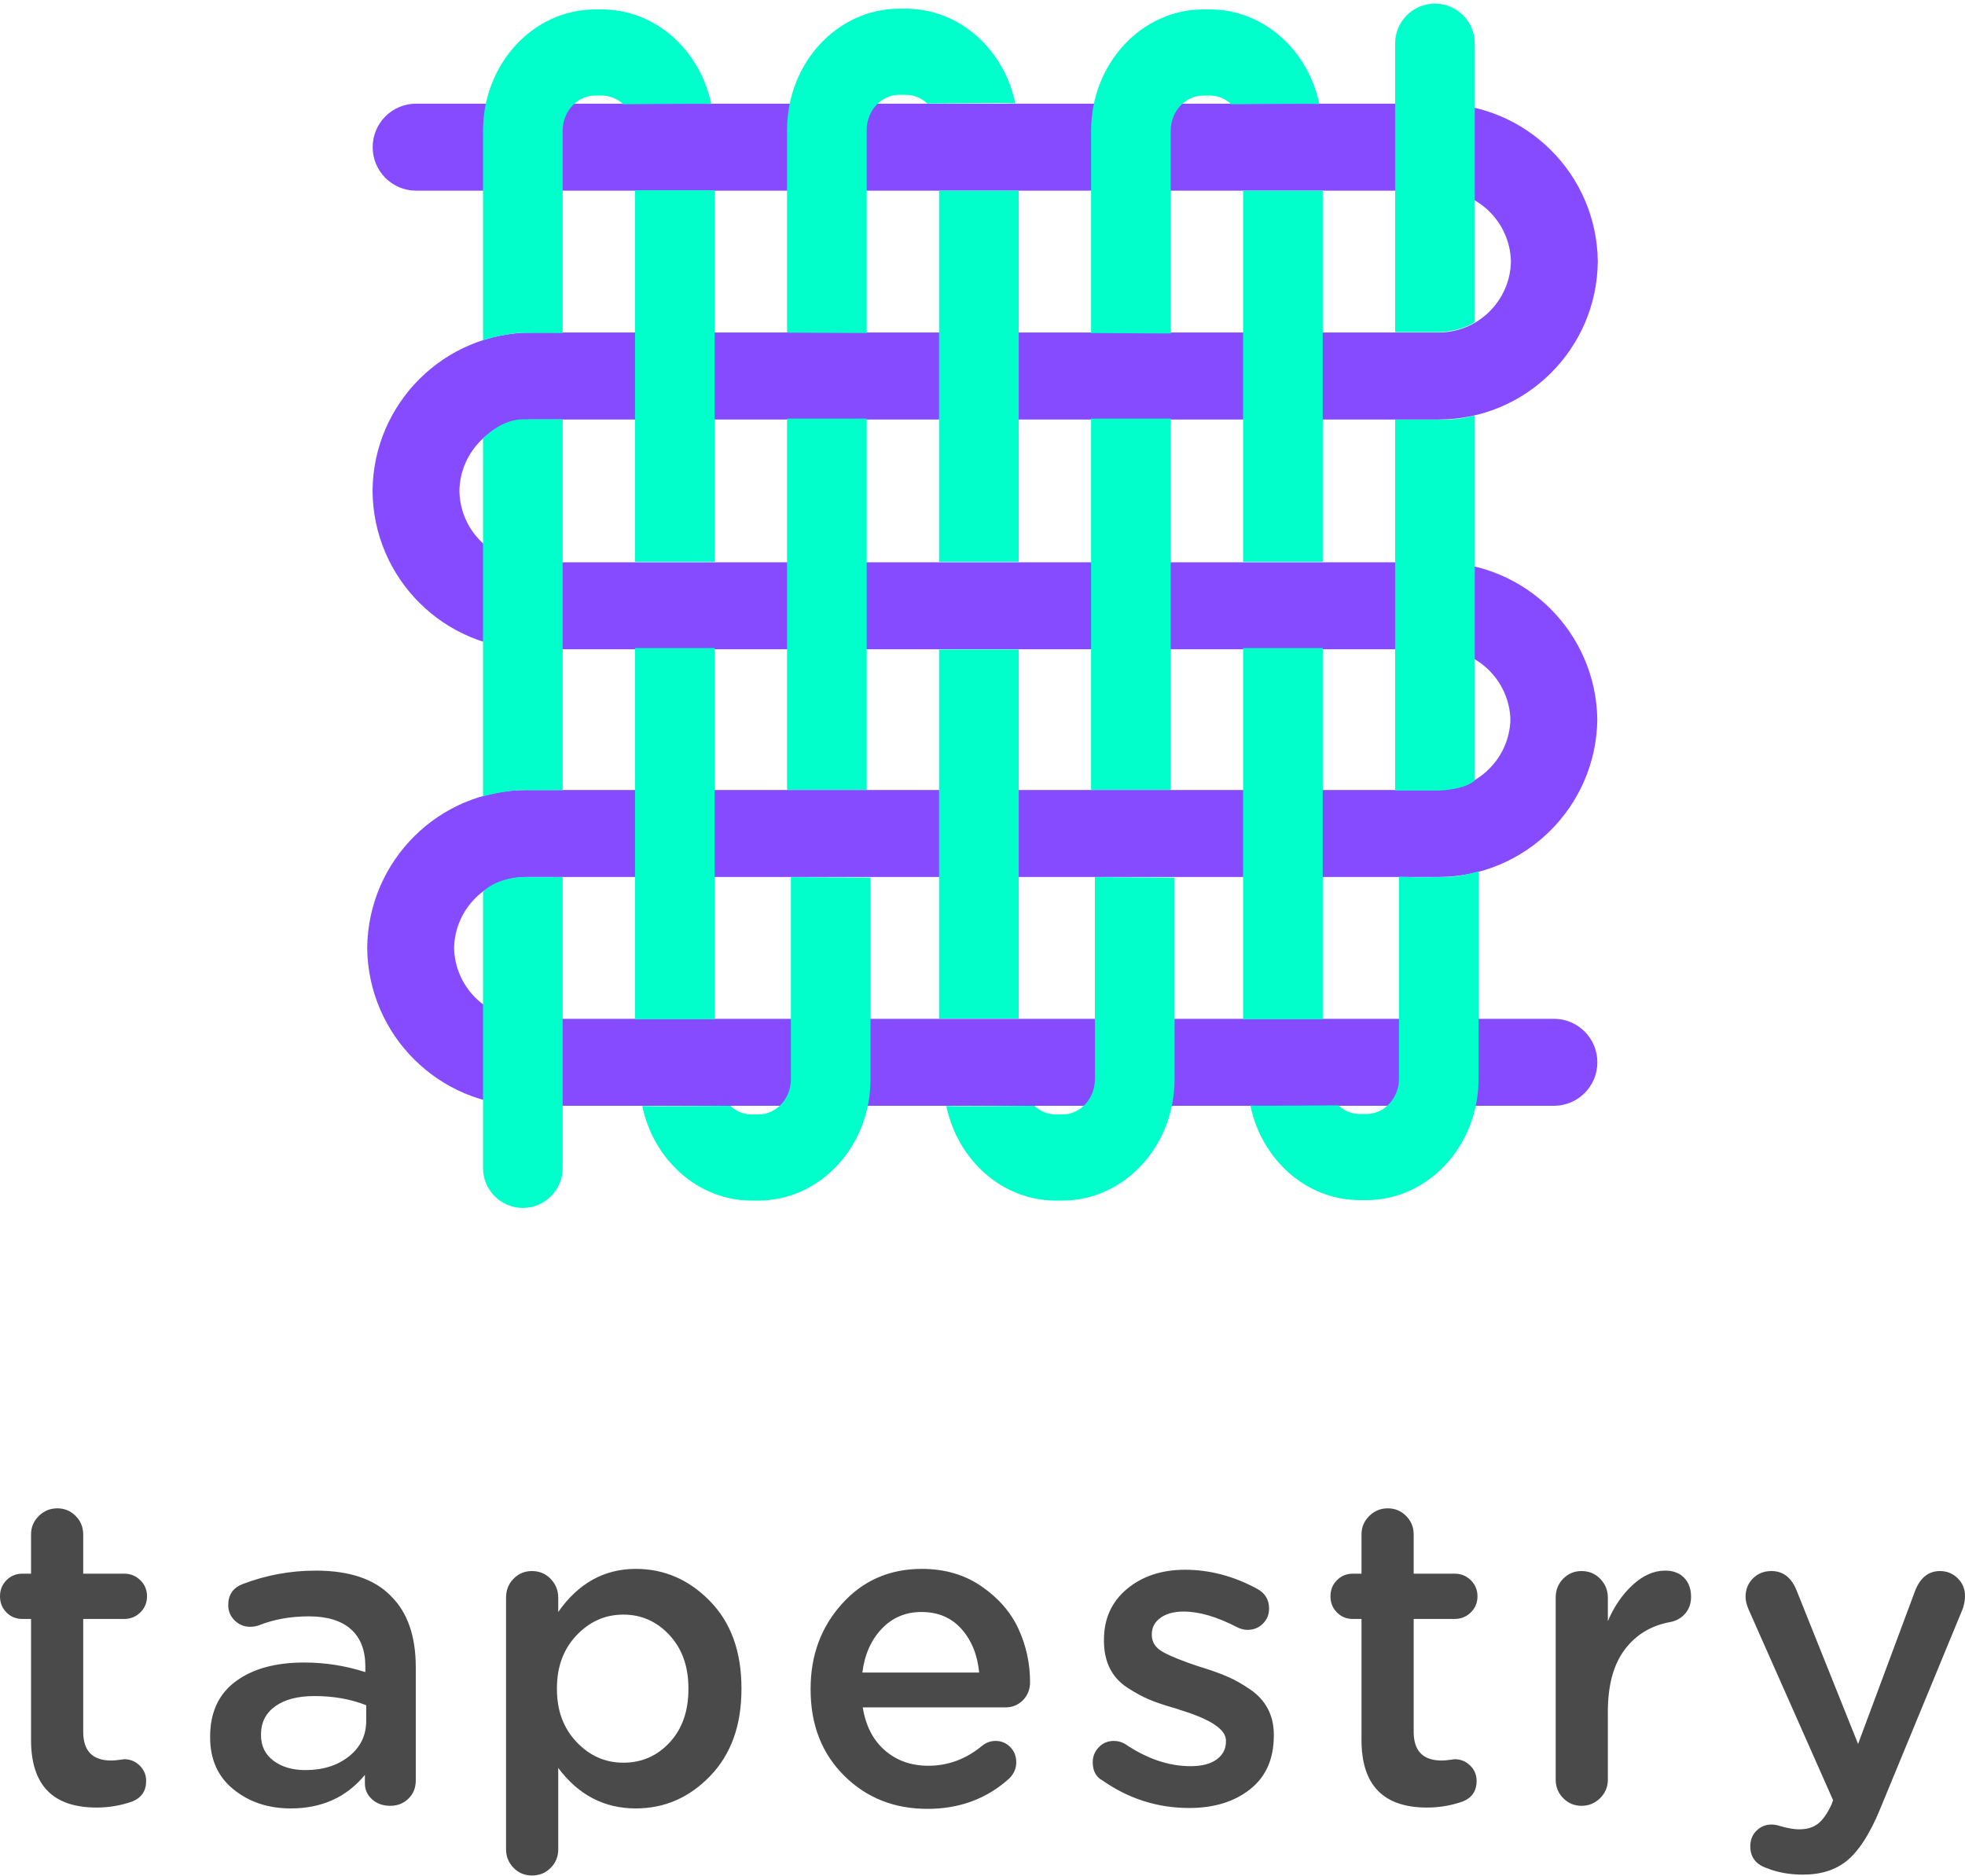
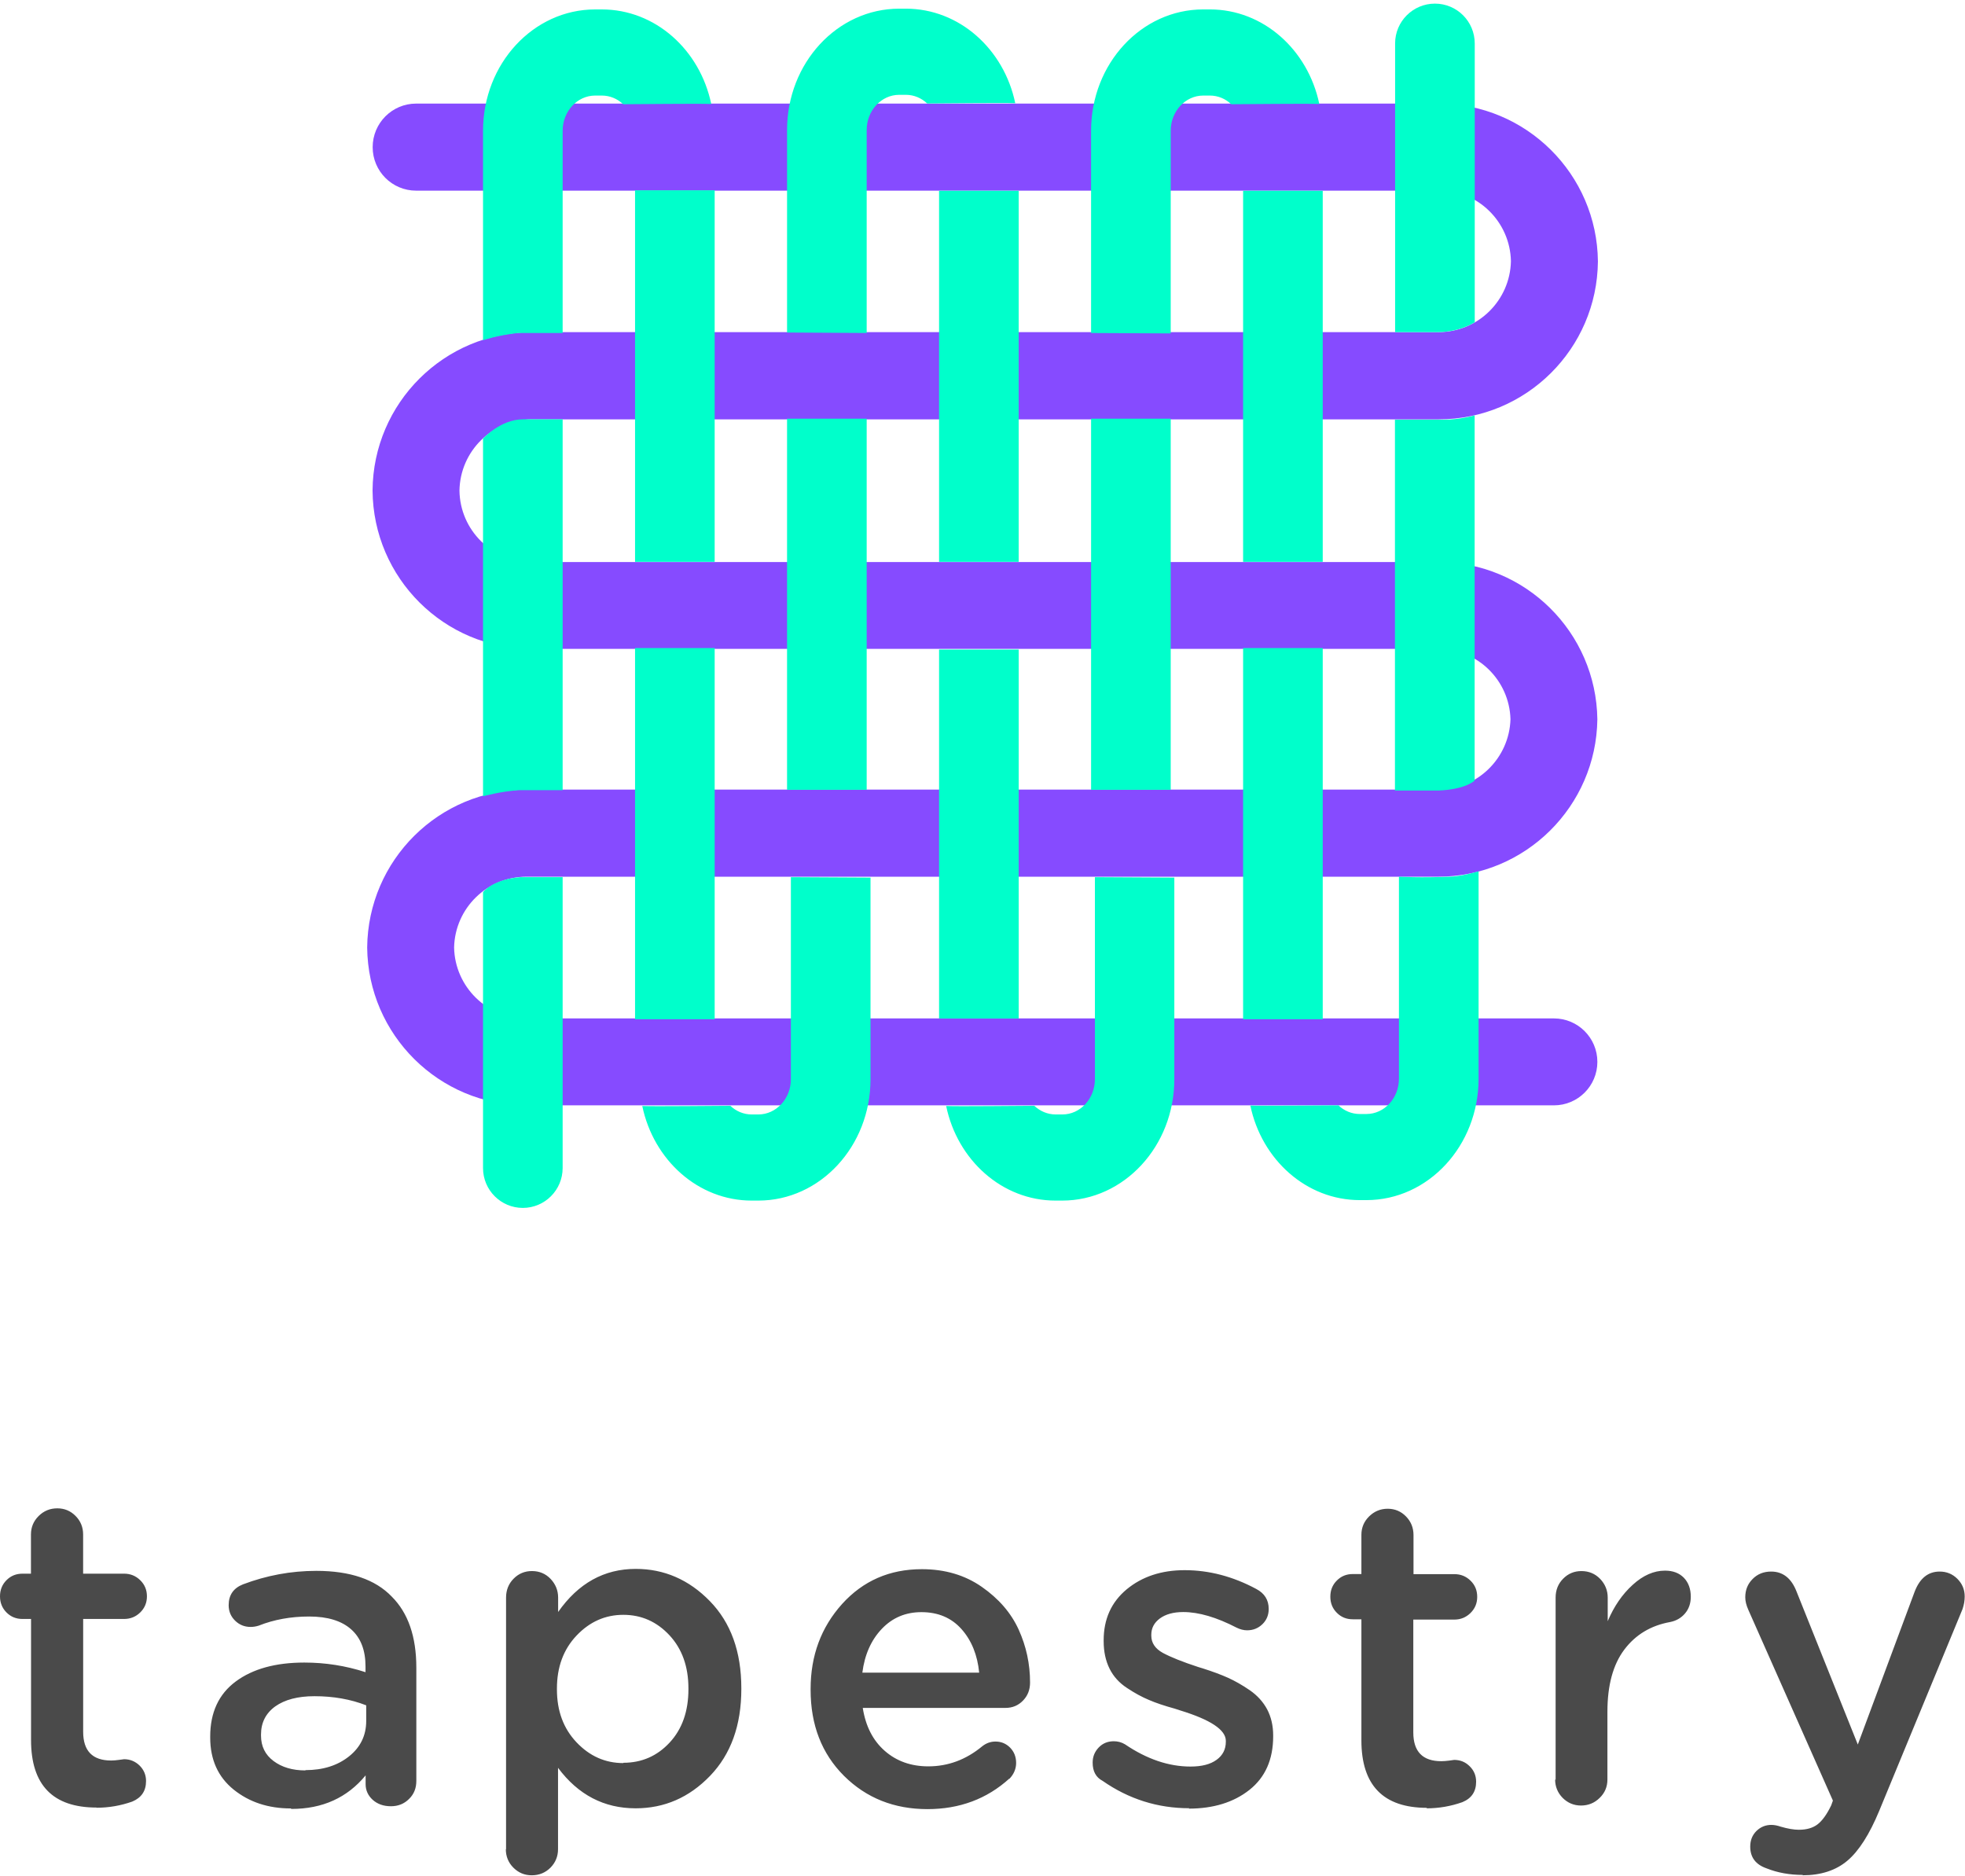
- <svg xmlns="http://www.w3.org/2000/svg" width="198px" height="189px" viewBox="0 0 198 189" version="1.1">
-   <defs />
-   <g id="Page-1" stroke="none" stroke-width="1" fill="none" fill-rule="evenodd">
-     <g id="vertical-" transform="translate(-56, -46)">
-       <g id="Group" transform="translate(56, 46)">
-         <path d="M9.731,182.153 C5.329,182.153 3.128,179.885 3.128,175.35 L3.128,163.148 L2.259,163.148 C1.622,163.148 1.086,162.929 0.652,162.49 C0.217,162.051 2.84217094e-14,161.51 2.84217094e-14,160.866 C2.84217094e-14,160.222 0.217,159.681 0.652,159.242 C1.086,158.803 1.622,158.584 2.259,158.584 L3.128,158.584 L3.128,154.633 C3.128,153.902 3.388,153.28 3.91,152.768 C4.431,152.256 5.054,152 5.778,152 C6.502,152 7.117,152.256 7.624,152.768 C8.131,153.28 8.384,153.902 8.384,154.633 L8.384,158.584 L12.511,158.584 C13.148,158.584 13.691,158.803 14.14,159.242 C14.589,159.681 14.814,160.222 14.814,160.866 C14.814,161.51 14.589,162.051 14.14,162.49 C13.691,162.929 13.148,163.148 12.511,163.148 L8.384,163.148 L8.384,174.516 C8.384,176.447 9.326,177.413 11.208,177.413 C11.44,177.413 11.708,177.391 12.012,177.347 C12.316,177.303 12.482,177.281 12.511,177.281 C13.119,177.281 13.641,177.493 14.075,177.918 C14.51,178.342 14.727,178.861 14.727,179.476 C14.727,180.471 14.263,181.158 13.337,181.539 C12.178,181.948 10.976,182.153 9.731,182.153 Z M29.297,182.241 C27.038,182.241 25.12,181.604 23.541,180.332 C21.963,179.059 21.174,177.31 21.174,175.087 L21.174,174.999 C21.174,172.57 22.028,170.719 23.737,169.447 C25.445,168.174 27.748,167.537 30.644,167.537 C32.758,167.537 34.814,167.859 36.813,168.503 L36.813,167.932 C36.813,166.294 36.328,165.043 35.357,164.18 C34.387,163.317 32.975,162.885 31.122,162.885 C29.268,162.885 27.574,163.192 26.039,163.807 C25.75,163.894 25.474,163.938 25.214,163.938 C24.606,163.938 24.084,163.726 23.65,163.302 C23.215,162.878 22.998,162.358 22.998,161.744 C22.998,160.72 23.476,160.017 24.432,159.637 C26.807,158.73 29.268,158.276 31.817,158.276 C35.234,158.276 37.768,159.14 39.419,160.866 C41.07,162.505 41.895,164.889 41.895,168.02 L41.895,179.432 C41.895,180.163 41.649,180.77 41.157,181.253 C40.665,181.736 40.056,181.977 39.332,181.977 C38.579,181.977 37.964,181.758 37.486,181.319 C37.008,180.88 36.769,180.354 36.769,179.739 L36.769,178.861 C34.916,181.114 32.425,182.241 29.297,182.241 Z M30.774,178.378 C32.541,178.378 34.004,177.918 35.162,176.996 C36.32,176.074 36.9,174.882 36.9,173.419 L36.9,171.839 C35.336,171.224 33.598,170.917 31.687,170.917 C30.007,170.917 28.689,171.261 27.733,171.948 C26.778,172.636 26.3,173.58 26.3,174.779 L26.3,174.867 C26.3,175.95 26.72,176.806 27.56,177.435 C28.399,178.064 29.471,178.378 30.774,178.378 Z M50.992,186.367 L50.992,160.998 C50.992,160.237 51.246,159.6 51.752,159.088 C52.259,158.576 52.875,158.32 53.599,158.32 C54.352,158.32 54.982,158.584 55.488,159.11 C55.995,159.637 56.249,160.266 56.249,160.998 L56.249,162.446 C58.276,159.549 60.883,158.101 64.068,158.101 C66.935,158.101 69.426,159.183 71.54,161.349 C73.654,163.514 74.712,166.44 74.712,170.127 L74.712,170.215 C74.712,173.872 73.662,176.791 71.562,178.971 C69.462,181.151 66.964,182.241 64.068,182.241 C60.883,182.241 58.276,180.88 56.249,178.159 L56.249,186.367 C56.249,187.098 55.995,187.72 55.488,188.232 C54.982,188.744 54.352,189 53.599,189 C52.875,189 52.259,188.744 51.752,188.232 C51.246,187.72 50.992,187.098 50.992,186.367 Z M62.808,177.632 C64.662,177.632 66.219,176.952 67.478,175.591 C68.738,174.231 69.368,172.439 69.368,170.215 L69.368,170.127 C69.368,167.932 68.731,166.147 67.457,164.772 C66.182,163.397 64.633,162.709 62.808,162.709 C60.984,162.709 59.413,163.404 58.095,164.794 C56.777,166.184 56.118,167.962 56.118,170.127 L56.118,170.215 C56.118,172.38 56.777,174.158 58.095,175.547 C59.413,176.937 60.984,177.632 62.808,177.632 Z M86.893,168.547 L98.665,168.547 C98.492,166.762 97.898,165.299 96.884,164.158 C95.871,163.017 94.524,162.446 92.844,162.446 C91.251,162.446 89.919,163.009 88.848,164.136 C87.776,165.262 87.124,166.733 86.893,168.547 Z M101.706,179.212 C99.447,181.261 96.696,182.285 93.452,182.285 C90.093,182.285 87.291,181.165 85.046,178.927 C82.802,176.689 81.68,173.799 81.68,170.259 L81.68,170.171 C81.68,166.806 82.737,163.953 84.851,161.612 C86.965,159.271 89.644,158.101 92.888,158.101 C95.205,158.101 97.217,158.693 98.926,159.878 C100.635,161.063 101.873,162.497 102.64,164.18 C103.408,165.862 103.792,167.64 103.792,169.512 C103.792,170.244 103.553,170.851 103.075,171.334 C102.597,171.817 102.011,172.058 101.315,172.058 L86.936,172.058 C87.226,173.902 87.964,175.343 89.152,176.381 C90.339,177.42 91.802,177.94 93.539,177.94 C95.538,177.94 97.348,177.267 98.97,175.921 C99.375,175.599 99.824,175.438 100.316,175.438 C100.896,175.438 101.388,175.643 101.793,176.052 C102.199,176.462 102.402,176.974 102.402,177.588 C102.402,178.203 102.17,178.744 101.706,179.212 Z M119.839,182.197 C116.653,182.197 113.743,181.275 111.107,179.432 C110.441,179.081 110.108,178.466 110.108,177.588 C110.108,177.003 110.311,176.498 110.716,176.074 C111.122,175.65 111.629,175.438 112.237,175.438 C112.642,175.438 113.019,175.54 113.366,175.745 C115.567,177.237 117.768,177.983 119.969,177.983 C121.099,177.983 121.975,177.757 122.598,177.303 C123.22,176.85 123.532,176.242 123.532,175.482 L123.532,175.394 C123.532,174.282 121.997,173.258 118.927,172.321 C118.695,172.234 118.521,172.175 118.406,172.146 C117.363,171.853 116.494,171.561 115.799,171.268 C115.104,170.975 114.365,170.573 113.583,170.061 C112.802,169.549 112.215,168.898 111.824,168.108 C111.433,167.318 111.238,166.396 111.238,165.343 L111.238,165.255 C111.238,163.119 112.012,161.407 113.562,160.12 C115.111,158.832 117.059,158.189 119.405,158.189 C121.866,158.189 124.27,158.818 126.616,160.076 C127.456,160.515 127.876,161.188 127.876,162.095 C127.876,162.709 127.666,163.221 127.246,163.631 C126.826,164.041 126.312,164.246 125.704,164.246 C125.356,164.246 125.009,164.158 124.661,163.982 C122.634,162.929 120.838,162.402 119.274,162.402 C118.29,162.402 117.508,162.614 116.929,163.039 C116.349,163.463 116.06,164.011 116.06,164.684 L116.06,164.772 C116.06,165.504 116.451,166.082 117.233,166.506 C118.015,166.93 119.202,167.406 120.795,167.932 C120.998,167.991 121.142,168.035 121.229,168.064 C122.243,168.386 123.097,168.7 123.792,169.008 C124.487,169.315 125.219,169.732 125.986,170.259 C126.754,170.785 127.34,171.429 127.746,172.19 C128.151,172.951 128.354,173.828 128.354,174.823 L128.354,174.911 C128.354,177.252 127.557,179.051 125.964,180.31 C124.372,181.568 122.33,182.197 119.839,182.197 Z M143.793,182.153 C139.391,182.153 137.19,179.885 137.19,175.35 L137.19,163.148 L136.321,163.148 C135.684,163.148 135.148,162.929 134.714,162.49 C134.279,162.051 134.062,161.51 134.062,160.866 C134.062,160.222 134.279,159.681 134.714,159.242 C135.148,158.803 135.684,158.584 136.321,158.584 L137.19,158.584 L137.19,154.633 C137.19,153.902 137.451,153.28 137.972,152.768 C138.493,152.256 139.116,152 139.84,152 C140.564,152 141.179,152.256 141.686,152.768 C142.193,153.28 142.446,153.902 142.446,154.633 L142.446,158.584 L146.573,158.584 C147.21,158.584 147.754,158.803 148.202,159.242 C148.651,159.681 148.876,160.222 148.876,160.866 C148.876,161.51 148.651,162.051 148.202,162.49 C147.754,162.929 147.21,163.148 146.573,163.148 L142.446,163.148 L142.446,174.516 C142.446,176.447 143.388,177.413 145.27,177.413 C145.502,177.413 145.77,177.391 146.074,177.347 C146.378,177.303 146.544,177.281 146.573,177.281 C147.182,177.281 147.703,177.493 148.137,177.918 C148.572,178.342 148.789,178.861 148.789,179.476 C148.789,180.471 148.326,181.158 147.399,181.539 C146.24,181.948 145.038,182.153 143.793,182.153 Z M156.756,179.344 L156.756,160.998 C156.756,160.237 157.01,159.6 157.516,159.088 C158.023,158.576 158.639,158.32 159.363,158.32 C160.116,158.32 160.746,158.584 161.252,159.11 C161.759,159.637 162.013,160.266 162.013,160.998 L162.013,163.368 C162.65,161.875 163.49,160.654 164.532,159.703 C165.575,158.752 166.661,158.276 167.79,158.276 C168.601,158.276 169.238,158.518 169.702,159.001 C170.165,159.483 170.397,160.12 170.397,160.91 C170.397,161.583 170.201,162.146 169.81,162.6 C169.419,163.053 168.92,163.338 168.312,163.456 C166.371,163.807 164.836,164.736 163.707,166.243 C162.577,167.75 162.013,169.834 162.013,172.497 L162.013,179.344 C162.013,180.076 161.752,180.697 161.231,181.209 C160.709,181.721 160.087,181.977 159.363,181.977 C158.639,181.977 158.023,181.721 157.516,181.209 C157.01,180.697 156.756,180.076 156.756,179.344 Z M181.666,188.912 C180.334,188.912 179.117,188.693 178.017,188.254 C176.916,187.873 176.366,187.142 176.366,186.059 C176.366,185.416 176.576,184.889 176.996,184.479 C177.416,184.07 177.915,183.865 178.495,183.865 C178.784,183.865 179.103,183.923 179.45,184.04 C180.174,184.245 180.782,184.348 181.275,184.348 C182.057,184.348 182.687,184.165 183.165,183.799 C183.642,183.433 184.099,182.797 184.533,181.89 L184.707,181.407 L176.192,162.183 C175.989,161.715 175.888,161.29 175.888,160.91 C175.888,160.178 176.134,159.564 176.627,159.066 C177.119,158.569 177.742,158.32 178.495,158.32 C179.682,158.32 180.536,158.993 181.058,160.339 L187.226,175.745 L192.961,160.339 C193.482,158.993 194.322,158.32 195.48,158.32 C196.175,158.32 196.769,158.562 197.261,159.044 C197.754,159.527 198,160.12 198,160.822 C198,161.232 197.928,161.656 197.783,162.095 L189.398,182.416 C188.414,184.786 187.342,186.462 186.184,187.442 C185.025,188.422 183.519,188.912 181.666,188.912 Z" id="tapestry-copy" fill="#4A4A4A" />
-         <g id="tapestry-test-3-copy-11" transform="translate(37, 0)">
-           <path d="M115.247,26.209 L124,26.209 L124,26.513 L115.247,26.513 C115.247,26.462 115.247,26.412 115.246,26.361 C115.247,26.31 115.247,26.26 115.247,26.209 Z M0,95.684 L8.753,95.684 L8.753,95.363 L0,95.363 C-4.14622585e-14,95.417 0,95.47 0.001,95.524 C0,95.577 0,95.631 0,95.684 Z M8.753,95.684 L0,95.684 L0,95.363 L8.753,95.363 C8.753,95.417 8.754,95.47 8.755,95.524 C8.754,95.577 8.753,95.63 8.753,95.684 Z M107.955,19.213 L4.928,19.213 C2.511,19.213 0.551,17.251 0.551,14.83 C0.551,12.409 2.511,10.447 4.928,10.447 L107.955,10.447 C116.765,10.447 123.918,17.559 123.999,26.361 C123.918,35.164 116.763,42.275 107.954,42.275 L16.586,42.275 C12.597,42.275 9.352,45.49 9.293,49.47 C9.352,53.453 12.594,56.664 16.581,56.664 L107.911,56.664 C116.698,56.664 123.834,63.745 123.951,72.522 C123.834,81.297 116.693,88.379 107.91,88.379 L16.043,88.379 C12.07,88.379 8.84,91.562 8.755,95.524 C8.84,99.482 12.075,102.668 16.043,102.668 L119.579,102.668 C121.996,102.668 123.956,104.631 123.956,107.052 C123.956,109.472 121.996,111.435 119.579,111.435 L16.043,111.435 C7.241,111.435 0.087,104.324 0.001,95.524 C0.087,86.721 7.235,79.613 16.043,79.613 L107.91,79.613 C111.858,79.613 115.081,76.455 115.196,72.521 C115.081,68.585 111.862,65.431 107.911,65.431 L16.581,65.431 C7.759,65.431 0.599,58.294 0.54,49.47 C0.599,40.65 7.762,33.509 16.586,33.509 L107.954,33.509 C111.93,33.509 115.165,30.321 115.246,26.361 C115.165,22.401 111.931,19.213 107.955,19.213 Z" id="loom-copy" fill="#864BFF" fill-rule="nonzero" />
-           <g id="weave" transform="translate(11.67059, 0)" fill="#00FFCB">
-             <path d="M8.024,33.559 L8.024,13.179 C8.024,11.221 9.496,9.629 11.302,9.629 L11.972,9.629 C12.795,9.629 13.548,9.958 14.124,10.502 C15.135,10.502 21.86,10.424 22.997,10.479 C21.86,5.025 17.356,0.95 11.972,0.95 L11.302,0.95 C5.065,0.95 0,6.428 0,13.179 L0,34.29 C0,34.29 1.413,33.787 3.51,33.559 L8.024,33.559 Z" id="GUIDE-Copy-8" fill-rule="nonzero" />
-             <path d="M38.659,33.559 L38.659,13.106 C38.659,11.148 40.131,9.556 41.937,9.556 L42.607,9.556 C43.43,9.556 44.183,9.885 44.759,10.429 C45.771,10.429 52.495,10.351 53.632,10.406 C52.495,4.952 47.991,0.877 42.607,0.877 L41.937,0.877 C35.7,0.877 30.635,6.355 30.635,13.106 L30.635,33.513 L38.659,33.559 Z" id="GUIDE-Copy-9" fill-rule="nonzero" />
-             <path d="M69.294,33.605 L69.294,13.179 C69.294,11.221 70.767,9.629 72.572,9.629 L73.242,9.629 C74.065,9.629 74.818,9.958 75.394,10.502 C76.406,10.502 83.131,10.424 84.267,10.479 C83.131,5.025 78.626,0.95 73.242,0.95 L72.572,0.95 C66.336,0.95 61.271,6.428 61.271,13.179 L61.271,33.559 L69.294,33.605 Z" id="GUIDE-Copy-10" fill-rule="nonzero" />
-             <path d="M24.071,120.986 L24.071,100.625 C24.071,98.667 25.544,97.074 27.35,97.074 L28.02,97.074 C28.843,97.074 29.596,97.404 30.172,97.947 C31.184,97.947 37.909,97.869 39.045,97.924 C37.909,92.47 33.404,88.395 28.02,88.395 L27.35,88.395 C21.113,88.395 16.047,93.873 16.047,100.625 L16.047,120.941 L24.071,120.986 Z" id="GUIDE-Copy-11" fill-rule="nonzero" transform="translate(27.54624, 104.6908) scale(-1, -1) translate(-27.54624, -104.6908) " />
-             <path d="M54.707,120.986 L54.707,100.625 C54.707,98.667 56.179,97.074 57.985,97.074 L58.655,97.074 C59.478,97.074 60.231,97.404 60.807,97.947 C61.819,97.947 68.544,97.869 69.681,97.924 C68.544,92.47 64.039,88.395 58.655,88.395 L57.985,88.395 C51.748,88.395 46.682,93.873 46.682,100.625 L46.682,120.941 L54.707,120.986 Z" id="GUIDE-Copy-12" fill-rule="nonzero" transform="translate(58.18153, 104.6908) scale(-1, -1) translate(-58.18153, -104.6908) " />
-             <path d="M85.342,120.393 L85.342,100.031 C85.342,98.073 86.814,96.481 88.62,96.481 L89.29,96.481 C90.114,96.481 90.866,96.81 91.442,97.354 C92.454,97.354 99.179,97.276 100.316,97.331 C99.179,91.877 94.675,87.802 89.29,87.802 L88.62,87.802 C82.383,87.802 77.318,93.28 77.318,100.031 L77.318,120.941 C77.318,120.941 79.072,120.393 80.303,120.393 C83.137,120.27 85.342,120.393 85.342,120.393 Z" id="GUIDE-Copy-13" fill-rule="nonzero" transform="translate(88.81682, 104.3712) scale(-1, -1) translate(-88.81682, -104.3712) " />
-             <path d="M4.012,42.257 L8.024,42.257 L8.024,79.629 C8.024,79.629 4.057,79.629 3.601,79.629 C1.778,79.743 0,80.245 0,80.245 L0,44.198 C0,44.198 1.778,42.257 4.012,42.257 Z" id="Rectangle-6-Copy-17" />
-             <polygon id="Rectangle-6-Copy-18" points="15.318 19.177 23.341 19.177 23.341 56.617 15.318 56.617" />
-             <polygon id="Rectangle-6-Copy-19" points="45.953 19.222 53.976 19.222 53.976 56.617 45.953 56.617" />
-             <polygon id="Rectangle-6-Copy-20" points="76.588 19.222 84.612 19.222 84.612 56.617 76.588 56.617" />
-             <path d="M91.906,42.294 C91.906,42.294 94.071,42.294 96.807,42.294 C98.493,42.294 99.929,41.86 99.929,41.86 L99.929,78.661 C99.929,78.661 99.063,79.551 96.305,79.665 C94.003,79.665 91.906,79.665 91.906,79.665 L91.906,42.294 Z" id="Rectangle-6-Copy-26" />
-             <rect id="Rectangle-6-Copy-23" x="15.318" y="65.31" width="8.024" height="37.404" />
-             <rect id="Rectangle-6-Copy-24" x="45.953" y="65.456" width="8.024" height="37.184" />
-             <rect id="Rectangle-6-Copy-27" x="76.588" y="65.31" width="8.024" height="37.404" />
-             <polygon id="Rectangle-6-Copy-28" points="30.635 42.189 38.659 42.189 38.659 79.592 30.635 79.592" />
-             <polygon id="Rectangle-6-Copy-29" points="61.271 42.189 69.294 42.189 69.294 79.592 61.271 79.592" />
-             <path d="M3.738,88.395 L8.024,88.395 L8.024,117.706 C8.024,119.926 6.223,121.726 4.012,121.726 L4.012,121.726 C1.796,121.726 0,119.924 0,117.712 L0,89.902 C0,89.902 0.957,88.624 3.738,88.395 Z" id="Rectangle-6-Copy-30" />
-             <path d="M95.644,0.365 L99.929,0.365 L99.929,29.458 C99.929,31.673 98.129,33.468 95.918,33.468 L95.918,33.468 C93.702,33.468 91.906,31.673 91.906,29.45 L91.906,1.361 C91.906,1.361 93.388,0.365 95.644,0.365 Z" id="Rectangle-6-Copy-31" transform="translate(95.91765, 16.91654) scale(-1, -1) translate(-95.91765, -16.91654) " />
-           </g>
-         </g>
-       </g>
+ <svg xmlns="http://www.w3.org/2000/svg" width="198" height="189" viewBox="0 0 198 189">
+   <g fill="none" fill-rule="evenodd">
+     <path d="M9.73 182.153c-4.4 0-6.602-2.268-6.602-6.803v-12.202h-.87c-.636 0-1.172-.22-1.606-.658-.435-.44-.652-.98-.652-1.624 0-.644.217-1.185.652-1.624.434-.44.97-.658 1.607-.658h.86v-3.95c0-.732.26-1.354.78-1.866S5.04 152 5.77 152s1.34.256 1.846.768c.507.512.76 1.134.76 1.865v3.95H12.5c.64 0 1.18.22 1.63.66.45.438.675.98.675 1.623 0 .644-.225 1.185-.674 1.624-.45.44-.99.658-1.63.658H8.38v11.368c0 1.93.94 2.897 2.824 2.897.23 0 .5-.022.8-.066.303-.044.47-.066.5-.066.606 0 1.13.22 1.562.64.433.43.65.95.65 1.56 0 1-.464 1.68-1.39 2.07-1.16.41-2.36.62-3.606.62zm19.567.088c-2.26 0-4.177-.63-5.756-1.9-1.57-1.27-2.36-3.02-2.36-5.24v-.1c0-2.43.86-4.28 2.57-5.55 1.71-1.27 4.01-1.91 6.91-1.91 2.12 0 4.17.32 6.17.97v-.57c0-1.64-.48-2.89-1.45-3.75-.97-.86-2.38-1.29-4.23-1.29s-3.55.31-5.08.92c-.29.09-.56.13-.82.13-.61 0-1.13-.21-1.56-.63-.43-.42-.65-.94-.65-1.56 0-1.02.48-1.72 1.44-2.1 2.38-.9 4.84-1.36 7.39-1.36 3.42 0 5.95.87 7.6 2.59 1.65 1.64 2.48 4.03 2.48 7.16v11.42c0 .73-.24 1.34-.74 1.82-.49.49-1.1.73-1.82.73-.75 0-1.36-.22-1.84-.65-.48-.44-.71-.97-.71-1.58v-.88c-1.852 2.25-4.343 3.38-7.47 3.38zm1.477-3.86c1.767 0 3.23-.46 4.388-1.38 1.158-.92 1.738-2.11 1.738-3.57v-1.58c-1.564-.61-3.302-.92-5.213-.92-1.68 0-2.998.35-3.954 1.03-.955.69-1.433 1.64-1.433 2.84v.09c0 1.09.42 1.94 1.26 2.57.84.63 1.91.95 3.214.95zm20.218 7.99V161c0-.76.254-1.4.76-1.91.507-.513 1.123-.77 1.847-.77.75 0 1.38.265 1.88.79.5.528.76 1.157.76 1.89v1.447c2.03-2.897 4.63-4.345 7.82-4.345 2.86 0 5.36 1.083 7.47 3.25 2.11 2.164 3.17 5.09 3.17 8.777v.08c0 3.65-1.05 6.57-3.15 8.75-2.1 2.18-4.6 3.27-7.5 3.27-3.19 0-5.79-1.36-7.82-4.08v8.2c0 .73-.26 1.35-.76 1.86-.51.51-1.14.77-1.89.77-.73 0-1.34-.26-1.85-.77s-.76-1.14-.76-1.87zm11.816-8.73c1.854 0 3.41-.68 4.67-2.04 1.26-1.36 1.89-3.15 1.89-5.37v-.09c0-2.19-.637-3.98-1.91-5.35-1.276-1.37-2.825-2.06-4.65-2.06-1.824 0-3.395.7-4.713 2.09s-1.977 3.17-1.977 5.34v.09c0 2.17.66 3.94 1.977 5.33 1.318 1.39 2.89 2.09 4.713 2.09zm24.085-9.08h11.772c-.173-1.78-.767-3.25-1.78-4.39-1.014-1.14-2.36-1.71-4.04-1.71-1.594 0-2.926.56-3.997 1.69-1.072 1.13-1.724 2.6-1.955 4.41zm14.813 10.67c-2.26 2.05-5.01 3.08-8.254 3.08-3.36 0-6.16-1.12-8.406-3.35-2.244-2.24-3.366-5.13-3.366-8.67v-.09c0-3.36 1.057-6.21 3.17-8.56 2.115-2.34 4.794-3.51 8.038-3.51 2.317 0 4.33.59 6.038 1.78 1.71 1.19 2.947 2.62 3.714 4.3.768 1.69 1.152 3.46 1.152 5.34 0 .74-.24 1.34-.717 1.83-.478.49-1.064.73-1.76.73h-14.38c.29 1.85 1.03 3.29 2.217 4.33s2.65 1.56 4.387 1.56c1.99 0 3.8-.67 5.43-2.02.4-.32.85-.48 1.34-.48.58 0 1.07.21 1.47.61.4.41.61.93.61 1.54s-.24 1.16-.7 1.63zm18.133 2.99c-3.19 0-6.1-.92-8.74-2.76-.67-.35-1-.96-1-1.84 0-.59.2-1.09.61-1.52.4-.42.91-.63 1.52-.63.4 0 .78.1 1.13.31 2.2 1.49 4.4 2.24 6.6 2.24 1.13 0 2-.22 2.63-.68.62-.45.93-1.06.93-1.82v-.09c0-1.11-1.54-2.13-4.61-3.07-.23-.08-.41-.14-.52-.17-1.05-.29-1.92-.58-2.61-.88-.7-.29-1.44-.69-2.22-1.21-.78-.51-1.37-1.16-1.76-1.95-.39-.79-.59-1.71-.59-2.76v-.09c0-2.14.77-3.85 2.32-5.14 1.55-1.28 3.49-1.93 5.84-1.93 2.46 0 4.86.63 7.21 1.89.84.44 1.26 1.11 1.26 2.02 0 .61-.21 1.12-.63 1.53-.42.41-.94.62-1.54.62-.35 0-.7-.09-1.05-.26-2.03-1.05-3.82-1.58-5.39-1.58-.99 0-1.77.22-2.35.64-.58.43-.87.97-.87 1.65v.09c0 .73.39 1.31 1.17 1.74.78.42 1.97.9 3.56 1.42l.43.13c1.01.32 1.87.64 2.56.95.69.31 1.43.728 2.19 1.25.77.53 1.35 1.17 1.76 1.93.4.76.61 1.64.61 2.63v.09c0 2.34-.8 4.14-2.39 5.4-1.59 1.26-3.64 1.89-6.13 1.89zm23.95-.04c-4.4 0-6.61-2.27-6.61-6.8v-12.2h-.87c-.64 0-1.18-.22-1.61-.66-.44-.44-.65-.98-.65-1.62 0-.64.21-1.18.65-1.62.43-.44.97-.66 1.61-.66h.87v-3.95c0-.73.26-1.35.78-1.86s1.14-.77 1.87-.77c.72 0 1.34.26 1.84.77s.76 1.14.76 1.87v3.95h4.12c.64 0 1.18.22 1.63.66.45.44.67.98.67 1.63 0 .65-.23 1.19-.68 1.63-.45.44-.99.66-1.63.66h-4.13v11.37c0 1.93.94 2.9 2.82 2.9.23 0 .5-.02.8-.06.3-.04.47-.07.5-.07.61 0 1.13.21 1.56.64.43.42.65.94.65 1.56 0 .99-.46 1.68-1.39 2.06-1.16.41-2.36.62-3.61.62zm12.96-2.81V161c0-.76.25-1.398.76-1.91.5-.512 1.12-.768 1.84-.768.75 0 1.38.264 1.89.79.5.527.76 1.156.76 1.888v2.37c.63-1.493 1.47-2.714 2.52-3.665 1.04-.95 2.13-1.427 3.25-1.427.81 0 1.44.242 1.91.725.46.483.69 1.12.69 1.91 0 .673-.2 1.236-.59 1.69-.39.453-.89.738-1.5.856-1.94.35-3.48 1.28-4.61 2.78-1.13 1.5-1.7 3.59-1.7 6.25v6.84c0 .73-.26 1.35-.79 1.86-.52.51-1.15.76-1.87.76s-1.34-.26-1.85-.77c-.51-.52-.76-1.14-.76-1.87zm24.91 9.57c-1.33 0-2.55-.22-3.65-.66-1.1-.38-1.65-1.11-1.65-2.19 0-.64.21-1.17.63-1.58.42-.41.92-.61 1.5-.61.29 0 .6.06.95.18.72.21 1.33.31 1.82.31.78 0 1.41-.18 1.89-.55.47-.36.93-1 1.37-1.91l.17-.48-8.52-19.22c-.21-.47-.31-.89-.31-1.27 0-.73.24-1.34.74-1.84.49-.5 1.11-.75 1.87-.75 1.19 0 2.04.68 2.56 2.02l6.17 15.41 5.73-15.41c.52-1.35 1.36-2.02 2.52-2.02.69 0 1.29.24 1.78.73s.74 1.08.74 1.78c0 .41-.07.838-.22 1.277l-8.39 20.32c-.98 2.37-2.05 4.05-3.21 5.03-1.16.98-2.67 1.47-4.52 1.47z" fill="#4A4A4A" />
+     <path d="M152.247 26.21H161v.303h-8.753v-.302zM37 95.683h8.753v-.32H37v.32zm8.753 0H37v-.32h8.753c0 .053 0 .106.002.16l-.002.16zm99.202-76.47H41.928c-2.417 0-4.377-1.963-4.377-4.384 0-2.42 1.96-4.39 4.38-4.39h103.03c8.81 0 15.97 7.11 16.05 15.91-.08 8.8-7.23 15.91-16.04 15.91H53.59c-3.99 0-7.234 3.21-7.293 7.19.06 3.98 3.3 7.19 7.288 7.19h91.33c8.79 0 15.926 7.08 16.04 15.85-.114 8.77-7.255 15.86-16.04 15.86h-91.87c-3.973 0-7.203 3.18-7.288 7.14.085 3.96 3.32 7.14 7.288 7.14H156.58c2.416 0 4.376 1.96 4.376 4.38s-1.96 4.38-4.377 4.38H53.04c-8.802 0-15.956-7.11-16.042-15.91.087-8.81 7.235-15.91 16.043-15.91h91.87c3.95 0 7.17-3.16 7.29-7.09-.11-3.94-3.33-7.09-7.28-7.09H53.58c-8.82 0-15.98-7.14-16.04-15.96.06-8.82 7.222-15.96 16.046-15.96h91.368c3.976 0 7.21-3.19 7.292-7.15-.08-3.96-3.315-7.15-7.29-7.15z" fill="#864BFF" fill-rule="nonzero" />
+     <g fill="#00FFCB">
+       <path d="M56.694 33.56V13.18c0-1.96 1.473-3.55 3.278-3.55h.67c.823 0 1.576.328 2.152.872 1.012 0 7.737-.078 8.873-.023C70.53 5.02 66.027.95 60.642.95h-.67c-6.236 0-11.3 5.478-11.3 12.23v21.11s1.412-.503 3.51-.73h4.512zm30.636 0V13.105c0-1.958 1.472-3.55 3.278-3.55h.67c.823 0 1.576.33 2.15.873 1.013 0 7.738-.08 8.874-.024-1.136-5.454-5.64-9.53-11.025-9.53h-.67c-6.236 0-11.3 5.48-11.3 12.23V33.51l8.022.047zm30.635.045V13.18c0-1.96 1.472-3.55 3.278-3.55h.67c.823 0 1.576.328 2.152.872 1.01 0 7.736-.078 8.873-.023-1.138-5.46-5.64-9.53-11.025-9.53h-.67c-6.237 0-11.302 5.47-11.302 12.23v20.38l8.03.04zm-38.273 54.79v20.362c0 1.958-1.473 3.55-3.28 3.55h-.67c-.822 0-1.575-.33-2.15-.873-1.012 0-7.738.078-8.874.023 1.136 5.454 5.64 9.53 11.025 9.53h.67c6.237 0 11.303-5.48 11.303-12.23V88.44l-8.024-.045zm30.635 0v20.362c0 1.958-1.472 3.55-3.278 3.55h-.67c-.83 0-1.58-.33-2.16-.873-1.01 0-7.74.078-8.88.023 1.13 5.454 5.64 9.53 11.02 9.53h.67c6.23 0 11.3-5.48 11.3-12.23V88.44l-8.03-.045zm30.635-.045v20.36c0 1.96-1.472 3.552-3.278 3.552h-.67c-.823 0-1.576-.33-2.152-.873-1.012 0-7.737.07-8.874.02 1.137 5.45 5.642 9.53 11.026 9.53h.67c6.237 0 11.303-5.48 11.303-12.23V87.8s-1.755.548-2.986.548c-2.83.122-5.03 0-5.03 0z" fill-rule="nonzero" />
+       <path d="M52.682 42.257h4.012V79.63h-4.422c-1.824.113-3.6.615-3.6.615V44.198s1.777-1.94 4.01-1.94zm11.308-23.08h8.022v37.44H63.99m30.634-37.395h8.023v37.395h-8.023m30.636-37.395h8.023v37.395h-8.024m15.31-14.323h4.9c1.69 0 3.12-.434 3.12-.434v36.8s-.87.89-3.63 1.005h-4.4v-37.37zM63.99 65.31h8.023v37.404H63.99zm30.634.146h8.024v37.184h-8.024zm30.636-.146h8.023v37.404h-8.024zM79.306 42.19h8.024v37.4h-8.024m30.636-37.4h8.023v37.4h-8.023M52.41 88.395h4.284v29.31c0 2.22-1.8 4.02-4.012 4.02-2.215 0-4.01-1.8-4.01-4.013v-27.81s.956-1.278 3.737-1.507zm92.452-54.927h-4.286V4.375c0-2.215 1.8-4.01 4.012-4.01 2.216 0 4.012 1.795 4.012 4.018v28.09s-1.482.995-3.738.995z" />
    </g>
  </g>
</svg>
